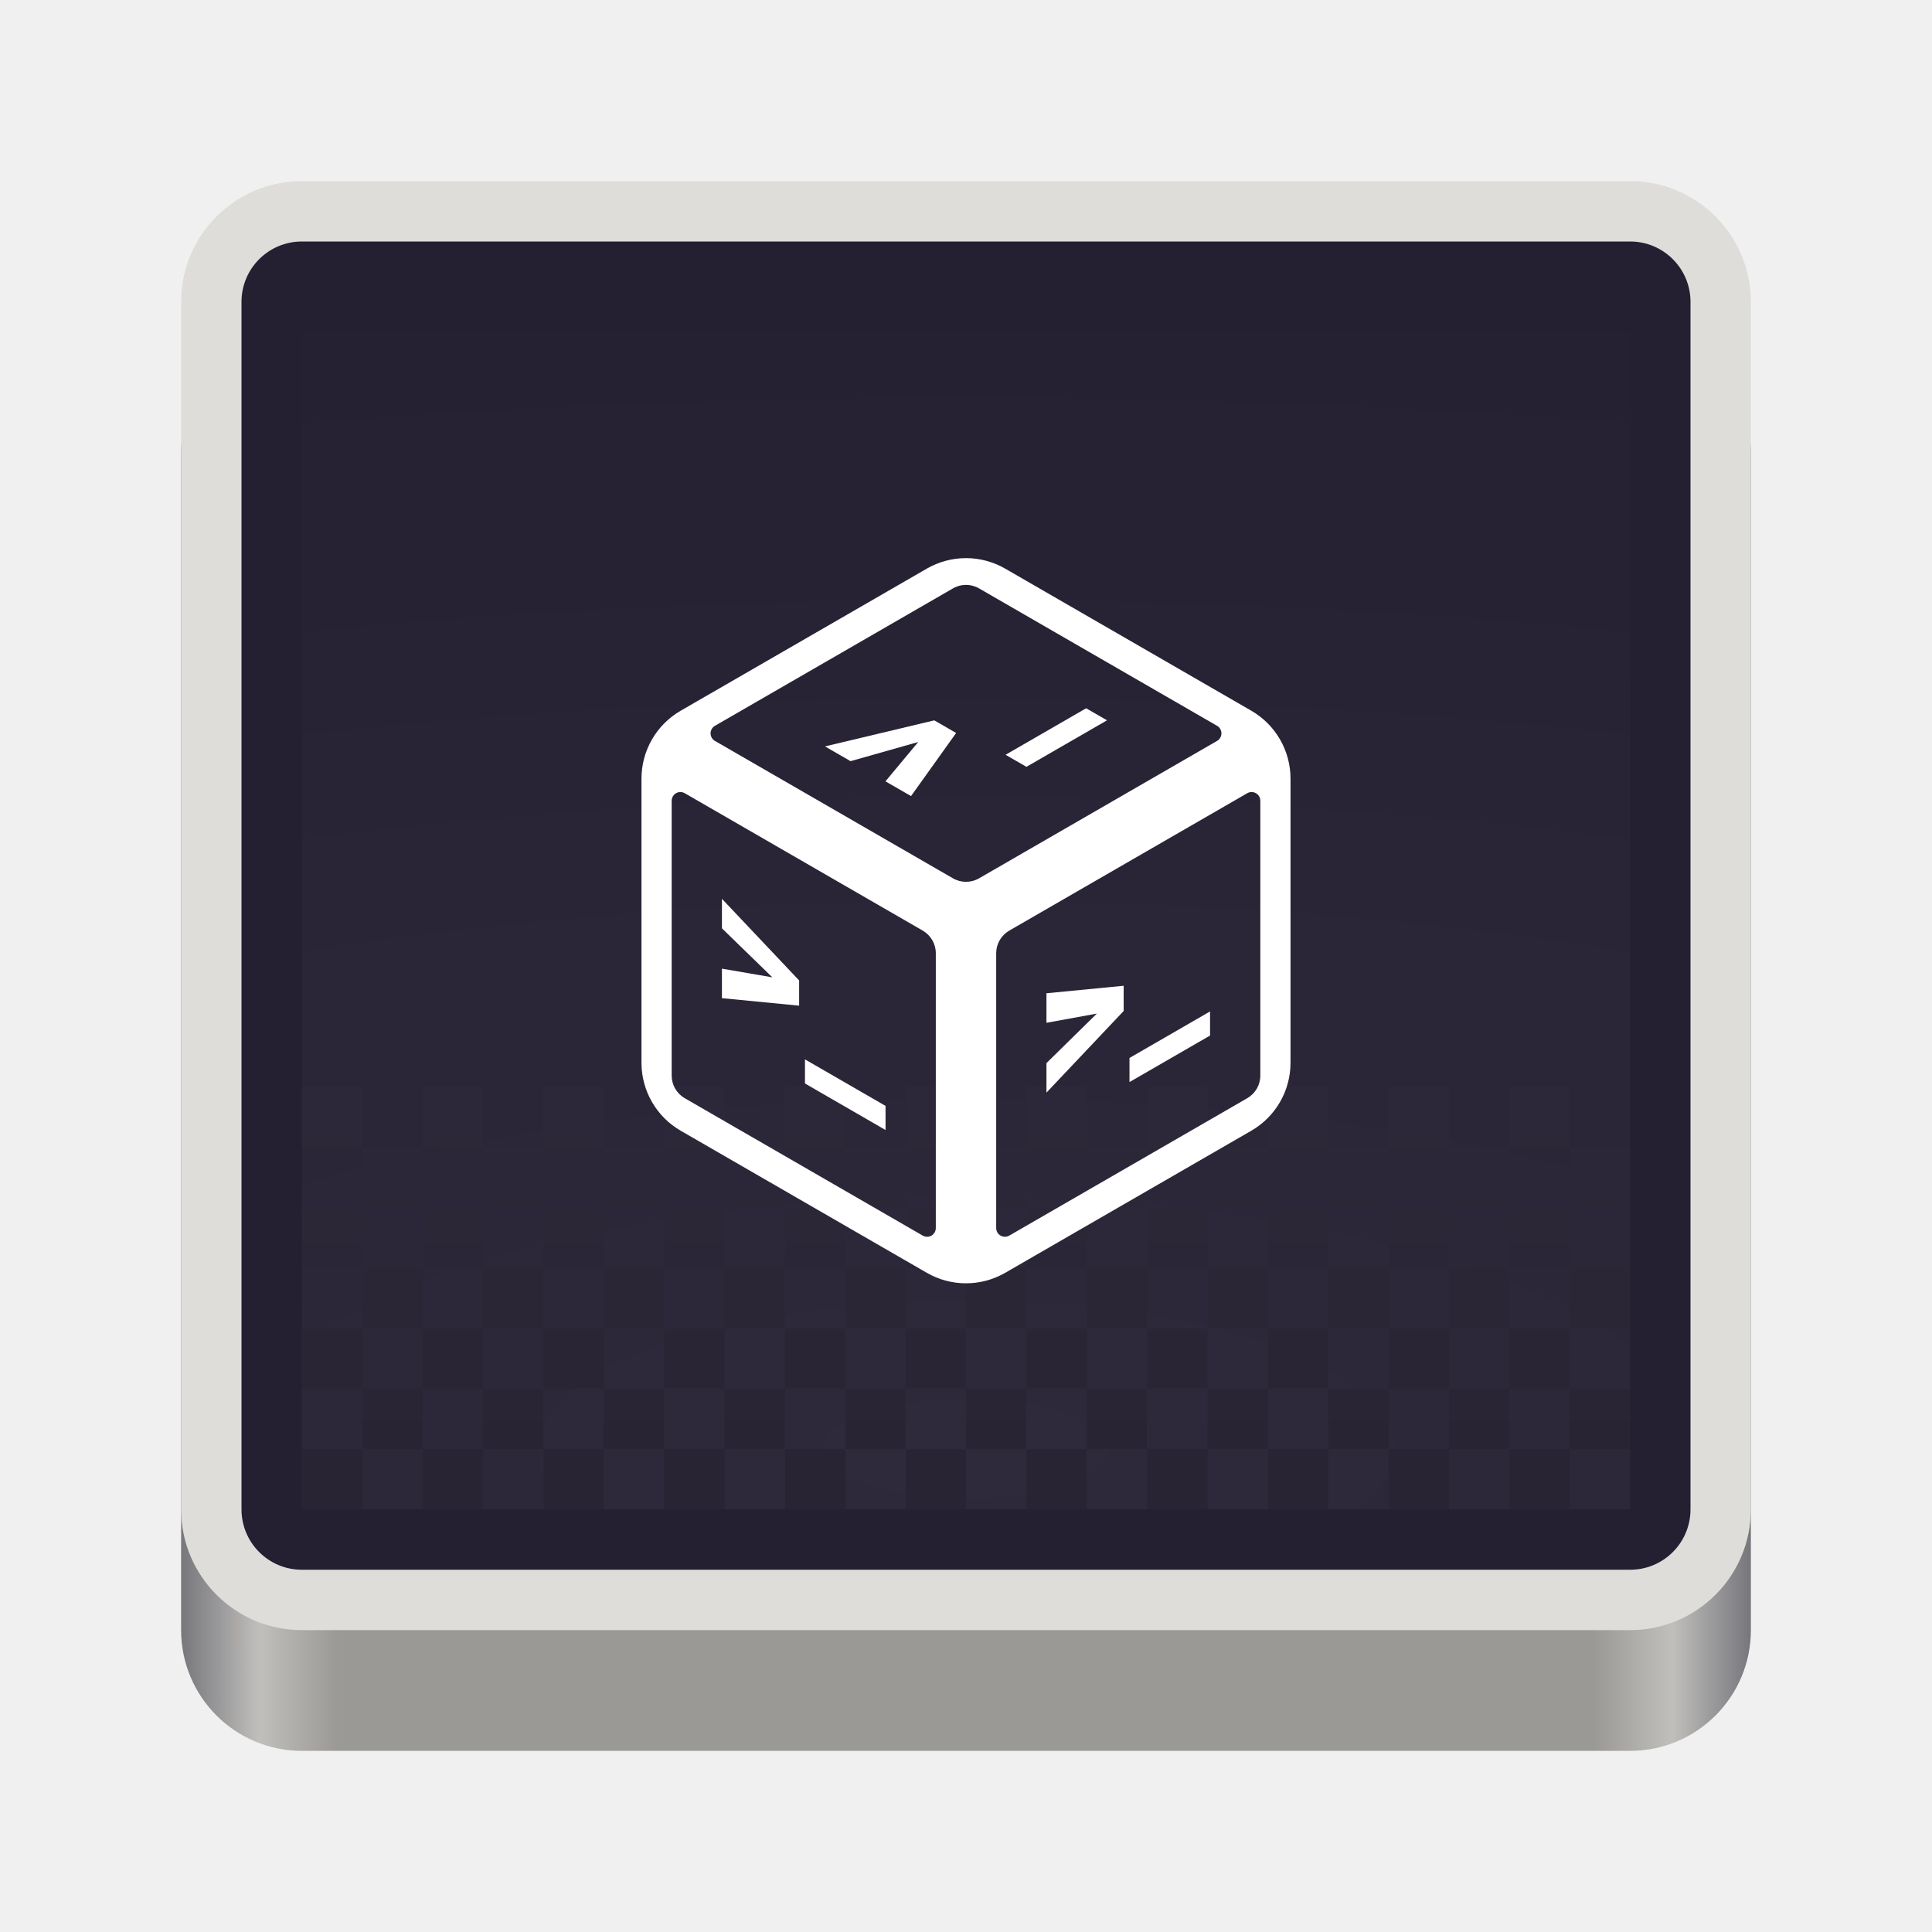
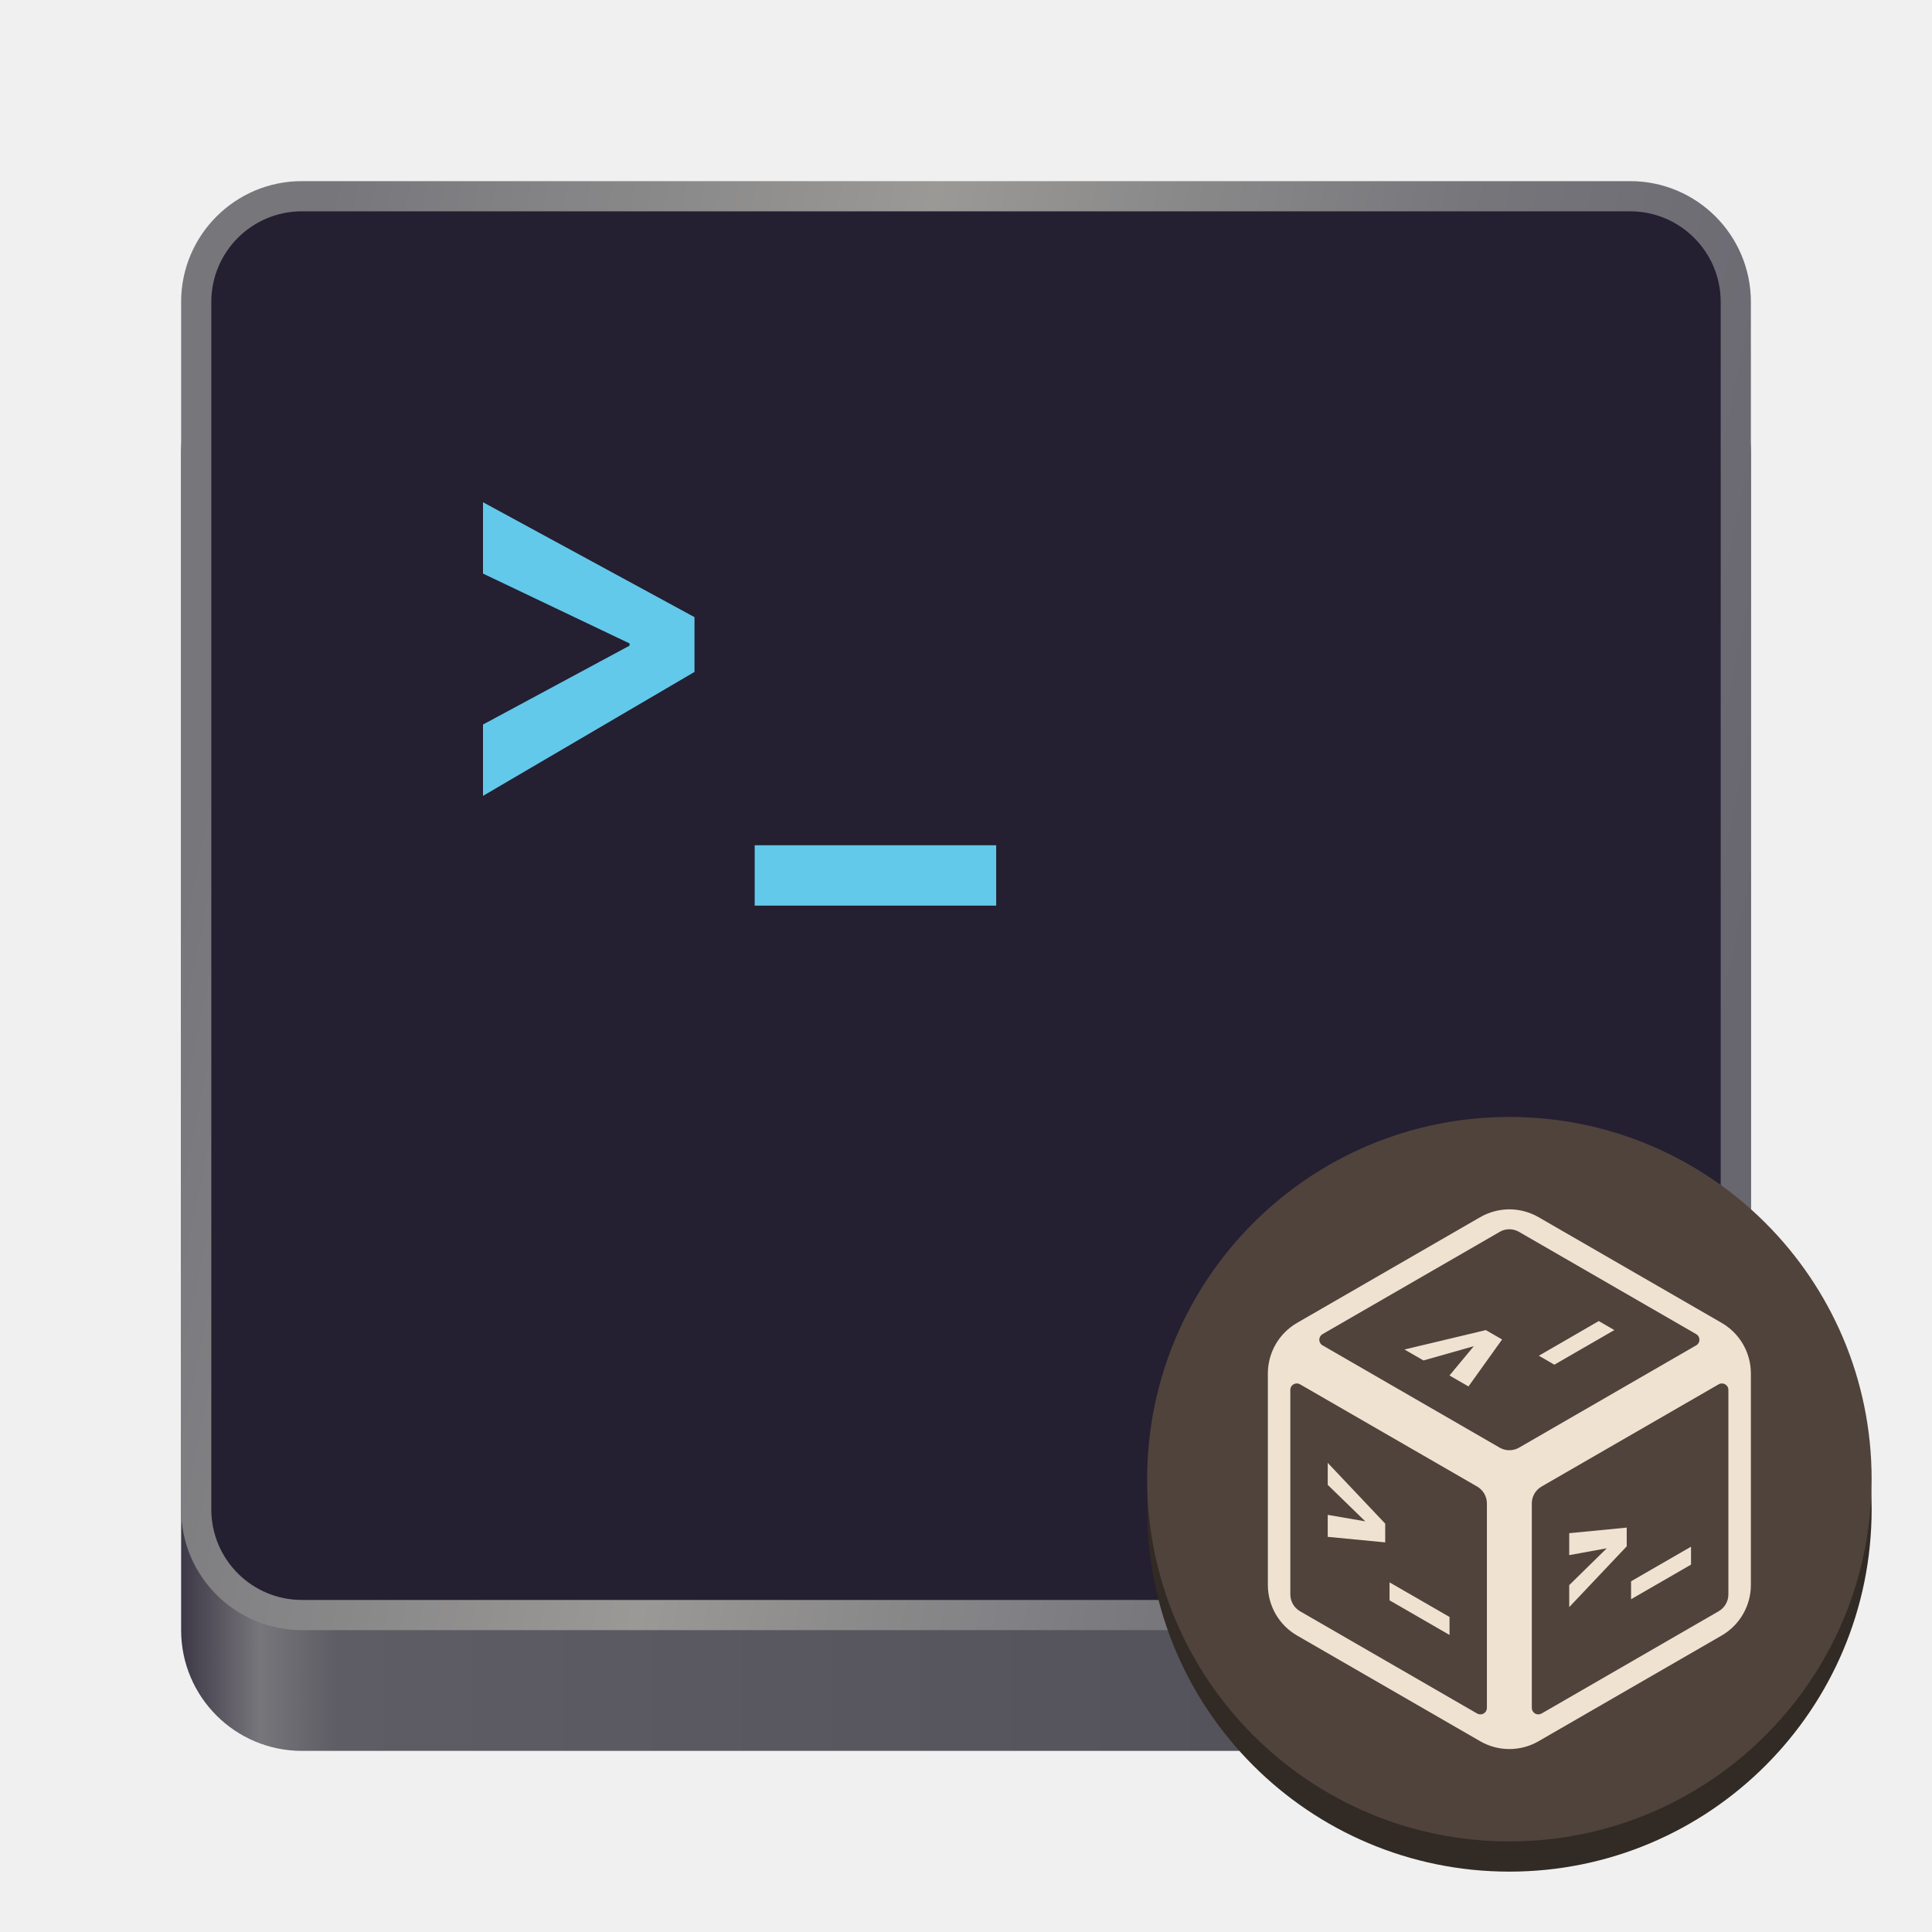
- <svg xmlns="http://www.w3.org/2000/svg" width="128" height="128">
-   <linearGradient id="b" x1="12" x2="116" y1="64" y2="64" gradientUnits="userSpaceOnUse">
+ <svg xmlns="http://www.w3.org/2000/svg" height="128px" viewBox="0 0 128 128" width="128px">
+   <linearGradient id="a" gradientUnits="userSpaceOnUse" x1="12" x2="116" y1="64" y2="64">
+     <stop offset="0" stop-color="#3d3846" />
+     <stop offset="0.05" stop-color="#77767b" />
+     <stop offset="0.1" stop-color="#5e5c64" />
+     <stop offset="0.9" stop-color="#504e56" />
+     <stop offset="0.95" stop-color="#77767b" />
+     <stop offset="1" stop-color="#3d3846" />
+   </linearGradient>
+   <linearGradient id="b" gradientUnits="userSpaceOnUse" x1="12" x2="112.041" y1="60" y2="80.988">
    <stop offset="0" stop-color="#77767b" />
-     <stop offset=".05" stop-color="#c0bfbc" />
-     <stop offset=".1" stop-color="#9a9996" />
-     <stop offset=".9" stop-color="#9a9996" />
-     <stop offset=".95" stop-color="#c0bfbc" />
-     <stop offset="1" stop-color="#77767b" />
+     <stop offset="0.384" stop-color="#9a9996" />
+     <stop offset="0.721" stop-color="#77767b" />
+     <stop offset="1" stop-color="#68666f" />
  </linearGradient>
-   <filter id="a" width="1" height="1" x="0" y="0">
-     <feColorMatrix in="SourceGraphic" values="0 0 0 0 1 0 0 0 0 1 0 0 0 0 1 0 0 0 1 0" />
-   </filter>
-   <mask id="d">
-     <g filter="url(#a)">
-       <path fill-opacity=".05" d="M0 0h128v128H0z" />
-     </g>
-   </mask>
-   <radialGradient id="e" cx="64" cy="194.19" r="44" gradientTransform="matrix(4.72727 0 0 1.63636 -238.545 -221.766)" gradientUnits="userSpaceOnUse">
-     <stop offset="0" stop-color="#fff" />
-     <stop offset="1" stop-color="#fff" stop-opacity=".094" />
-   </radialGradient>
-   <clipPath id="c">
-     <path d="M0 0h128v128H0z" />
-   </clipPath>
-   <linearGradient id="f" x1="70.347" x2="70.347" y1="73.395" y2="97.137" gradientUnits="userSpaceOnUse">
-     <stop offset="0" stop-color="#2d2839" />
-     <stop offset="1" stop-color="#282433" />
-   </linearGradient>
-   <path fill="url(#b)" d="M20 22h88a8 8 0 0 1 8 8v78a8 8 0 0 1-8 8H20a8 8 0 0 1-8-8V30a8 8 0 0 1 8-8zm0 0" />
-   <path fill="#deddda" d="M20 12h88a8 8 0 0 1 8 8v80a8 8 0 0 1-8 8H20a8 8 0 0 1-8-8V20a8 8 0 0 1 8-8zm0 0" />
-   <path fill="#241f31" d="M20 104h88c2.21 0 4-1.79 4-4V20c0-2.21-1.79-4-4-4H20c-2.21 0-4 1.79-4 4v80c0 2.21 1.79 4 4 4zm0 0" />
-   <g clip-path="url(#c)" mask="url(#d)">
-     <path fill="url(#e)" d="M108 100H20V22h88zm0 0" />
-   </g>
-   <path fill="url(#f)" d="M100 72h4v4h-4zm-8 0h4v4h-4zm-8 0h4v4h-4zm-8 0h4v4h-4zm-8 0h4v4h-4zm-8 0h4v4h-4zm-8 0h4v4h-4zm-8 0h4v4h-4zm-8 0h4v4h-4zm-8 0h4v4h-4zm-8 0h4v4h-4zm84 4h4v4h-4zm-8 0h4v4h-4zm-8 0h4v4h-4zm-8 0h4v4h-4zm-8 0h4v4h-4zm-8 0h4v4h-4zm-8 0h4v4h-4zm-8 0h4v4h-4zm-8 0h4v4h-4zm-8 0h4v4h-4zm-8 0h4v4h-4zm76 4h4v4h-4zm-8 0h4v4h-4zm-8 0h4v4h-4zm-8 0h4v4h-4zm-8 0h4v4h-4zm-8 0h4v4h-4zm-8 0h4v4h-4zm-8 0h4v4h-4zm-8 0h4v4h-4zm-8 0h4v4h-4zm-8 0h4v4h-4zm84 4h4v4h-4zm-8 0h4v4h-4zm-8 0h4v4h-4zm-8 0h4v4h-4zm-8 0h4v4h-4zm-8 0h4v4h-4zm-8 0h4v4h-4zm-8 0h4v4h-4zm-8 0h4v4h-4zm-8 0h4v4h-4zm-8 0h4v4h-4zm76 4h4v4h-4zm-8 0h4v4h-4zm-8 0h4v4h-4zm-8 0h4v4h-4zm-8 0h4v4h-4zm-8 0h4v4h-4zm-8 0h4v4h-4zm-8 0h4v4h-4zm-8 0h4v4h-4zm-8 0h4v4h-4zm-8 0h4v4h-4zm84 4h4v4h-4zm-8 0h4v4h-4zm-8 0h4v4h-4zm-8 0h4v4h-4zm-8 0h4v4h-4zm-8 0h4v4h-4zm-8 0h4v4h-4zm-8 0h4v4h-4zm-8 0h4v4h-4zm-8 0h4v4h-4zm-8 0h4v4h-4zm76 4h4v4h-4zm-8 0h4v4h-4zm-8 0h4v4h-4zm-8 0h4v4h-4zm-8 0h4v4h-4zm-8 0h4v4h-4zm-8 0h4v4h-4zm-8 0h4v4h-4zm-8 0h4v4h-4zm-8 0h4v4h-4zm-8 0h4v4h-4zm0 0" />
-   <path d="M-132 51.781a10.392 10.392 0 0 0-5.195 1.393L-169.805 72A10.392 10.392 0 0 0-175 81v37.652a10.392 10.392 0 0 0 5.195 9l32.61 18.827a10.392 10.392 0 0 0 10.39 0l32.61-18.827a10.392 10.392 0 0 0 5.195-9V81a10.392 10.392 0 0 0-5.195-9l-32.61-18.826A10.392 10.392 0 0 0-132 51.78Zm-.602 3.6a3.464 3.464 0 0 1 2.334.412L-98.732 74a1.155 1.155 0 0 1 0 2l-31.536 18.207a3.464 3.464 0 0 1-3.464 0L-165.268 76a1.155 1.155 0 0 1 0-2l31.536-18.207a3.464 3.464 0 0 1 1.13-.412zm-37.443 27.412a1.155 1.155 0 0 1 .777.137l31.536 18.207a3.464 3.464 0 0 1 1.732 3v36.414a1.155 1.155 0 0 1-1.732 1l-31.536-18.207a3.464 3.464 0 0 1-1.732-3V83.93a1.155 1.155 0 0 1 .955-1.137zm76.09 0A1.155 1.155 0 0 1-93 83.93v36.414a3.464 3.464 0 0 1-1.732 3l-31.536 18.207a1.155 1.155 0 0 1-1.732-1v-36.414a3.464 3.464 0 0 1 1.732-3l31.536-18.207a1.155 1.155 0 0 1 .777-.137z" style="fill:#fff;fill-opacity:1;stroke-width:19.861;stroke-linecap:round;stroke-linejoin:round" transform="matrix(.5 0 0 .5 130 11.087)" />
-   <g style="font-weight:700;font-size:24px;font-family:Heebo;-inkscape-font-specification:&quot;Heebo Bold&quot;;text-align:center;text-anchor:middle;white-space:pre;shape-inside:url(#rect2729);fill:#fff;fill-opacity:1;stroke-width:12;stroke-linecap:round;stroke-linejoin:round" transform="matrix(.5 0 0 .5 99.657 -64.314)">
-     <path d="m-60.654 264.152 6.68-1.218-6.68 6.563v3.91l10.23-10.818v-3.342l-10.23.994zm21.679 1.691v-3.193l-10.675 6.163v3.194z" aria-label="&gt;_" style="fill:#fff;fill-opacity:1" />
-   </g>
-   <g style="font-weight:700;font-size:24px;font-family:Heebo;-inkscape-font-specification:&quot;Heebo Bold&quot;;text-align:center;text-anchor:middle;white-space:pre;shape-inside:url(#rect2729);fill:#fff;fill-opacity:1;stroke-width:12;stroke-linecap:round;stroke-linejoin:round" transform="matrix(.5 0 0 .5 78.157 -64.314)">
-     <path d="m-60.654 251.635 6.68 6.495-6.68-1.15v3.91l10.23.995v-3.342l-10.23-10.818Zm21.679 26.725v-3.194l-10.675-6.163v3.193z" aria-label="&gt;_" style="fill:#fff;fill-opacity:1" />
-   </g>
-   <g style="font-weight:700;font-size:24px;font-family:Heebo;-inkscape-font-specification:&quot;Heebo Bold&quot;;text-align:center;text-anchor:middle;white-space:pre;shape-inside:url(#rect2729);fill:#fff;fill-opacity:1;stroke-width:12;stroke-linecap:round;stroke-linejoin:round" transform="matrix(.5 0 0 .5 88.907 -82.934)">
-     <path d="m-65.113 266.726 8.965-2.537-4.336 5.21 3.386 1.955 5.977-8.362-2.895-1.672-14.484 3.45zm33.984-5.412-2.766-1.597-10.675 6.163 2.765 1.597z" aria-label="&gt;_" style="fill:#fff;fill-opacity:1" />
+   <path d="m 20 22 h 88 c 4.418 0 8 3.582 8 8 v 78 c 0 4.418 -3.582 8 -8 8 h -88 c -4.418 0 -8 -3.582 -8 -8 v -78 c 0 -4.418 3.582 -8 8 -8 z m 0 0" fill="url(#a)" />
+   <path d="m 20 12 h 88 c 4.418 0 8 3.582 8 8 v 80 c 0 4.418 -3.582 8 -8 8 h -88 c -4.418 0 -8 -3.582 -8 -8 v -80 c 0 -4.418 3.582 -8 8 -8 z m 0 0" fill="url(#b)" />
+   <path d="m 20 14 h 88 c 3.312 0 6 2.688 6 6 v 80 c 0 3.312 -2.688 6 -6 6 h -88 c -3.312 0 -6 -2.688 -6 -6 v -80 c 0 -3.312 2.688 -6 6 -6 z m 0 0" fill="#241f31" />
+   <path d="m 46.012 40.887 l -14.012 -7.613 v 4.727 l 9.711 4.629 v 0.145 l -9.711 5.227 v 4.727 l 14.012 -8.211 z m 0 0" fill="#62c9ea" />
+   <path d="m 50 56 v 4 h 16 v -4 z m 0 0" fill="#62c9ea" />
+   <path d="m 124 100 c 0 13.254 -10.746 24 -24 24 s -24 -10.746 -24 -24 s 10.746 -24 24 -24 s 24 10.746 24 24 z m 0 0" fill="#312a25" />
+   <path d="m 124 98 c 0 13.254 -10.746 24 -24 24 s -24 -10.746 -24 -24 s 10.746 -24 24 -24 s 24 10.746 24 24 z m 0 0" fill="#4f433c" />
+   <g fill="#f0e2d1">
+     <path d="m 100 80.121 c -0.68 0.004 -1.344 0.18 -1.934 0.52 l -12.133 7.004 c -1.195 0.691 -1.934 1.969 -1.934 3.352 v 14.008 c 0 1.383 0.738 2.66 1.934 3.352 l 12.133 7.004 c 1.195 0.691 2.672 0.691 3.867 0 l 12.133 -7.004 c 1.195 -0.691 1.934 -1.969 1.934 -3.352 v -14.008 c 0 -1.383 -0.738 -2.66 -1.934 -3.352 l -12.133 -7.004 c -0.59 -0.34 -1.254 -0.516 -1.934 -0.52 z m -0.223 1.34 c 0.297 -0.051 0.605 0.004 0.867 0.156 l 11.734 6.773 c 0.133 0.078 0.215 0.219 0.215 0.371 c 0 0.152 -0.082 0.297 -0.215 0.371 l -11.734 6.777 c -0.398 0.23 -0.891 0.23 -1.289 0 l -11.734 -6.777 c -0.133 -0.074 -0.215 -0.219 -0.215 -0.371 c 0 -0.152 0.082 -0.293 0.215 -0.371 l 11.734 -6.773 c 0.129 -0.078 0.273 -0.129 0.422 -0.156 z m -13.934 10.203 c 0.098 -0.02 0.203 0 0.289 0.051 l 11.734 6.773 c 0.398 0.23 0.645 0.656 0.645 1.117 v 13.547 c 0 0.156 -0.082 0.297 -0.215 0.375 c -0.133 0.074 -0.297 0.074 -0.43 0 l -11.734 -6.777 c -0.398 -0.23 -0.645 -0.656 -0.645 -1.117 v -13.547 c 0 -0.211 0.148 -0.387 0.355 -0.422 z m 28.312 0 c 0.207 0.035 0.355 0.211 0.355 0.422 v 13.547 c 0 0.461 -0.246 0.887 -0.645 1.117 l -11.734 6.777 c -0.133 0.074 -0.297 0.074 -0.43 0 c -0.133 -0.078 -0.215 -0.219 -0.215 -0.375 v -13.547 c 0 -0.461 0.246 -0.887 0.645 -1.117 l 11.734 -6.773 c 0.086 -0.051 0.191 -0.07 0.289 -0.051 z m 0 0" />
+     <path d="m 103.965 103.031 l 2.488 -0.453 l -2.488 2.441 v 1.457 l 3.809 -4.027 v -1.242 l -3.809 0.371 z m 0 0" />
+     <path d="m 112.035 103.66 v -1.188 l -3.973 2.293 v 1.188 z m 0 0" />
+     <path d="m 87.965 98.375 l 2.488 2.418 l -2.488 -0.43 v 1.457 l 3.809 0.367 v -1.242 l -3.809 -4.027 z m 0 0" />
+     <path d="m 96.035 108.32 v -1.191 l -3.973 -2.293 v 1.191 z m 0 0" />
+     <path d="m 94.309 90.133 l 3.336 -0.945 l -1.613 1.941 l 1.258 0.727 l 2.227 -3.113 l -1.078 -0.621 l -5.391 1.285 z m 0 0" />
+     <path d="m 106.953 88.121 l -1.031 -0.598 l -3.969 2.297 l 1.027 0.594 z m 0 0" />
  </g>
</svg>
